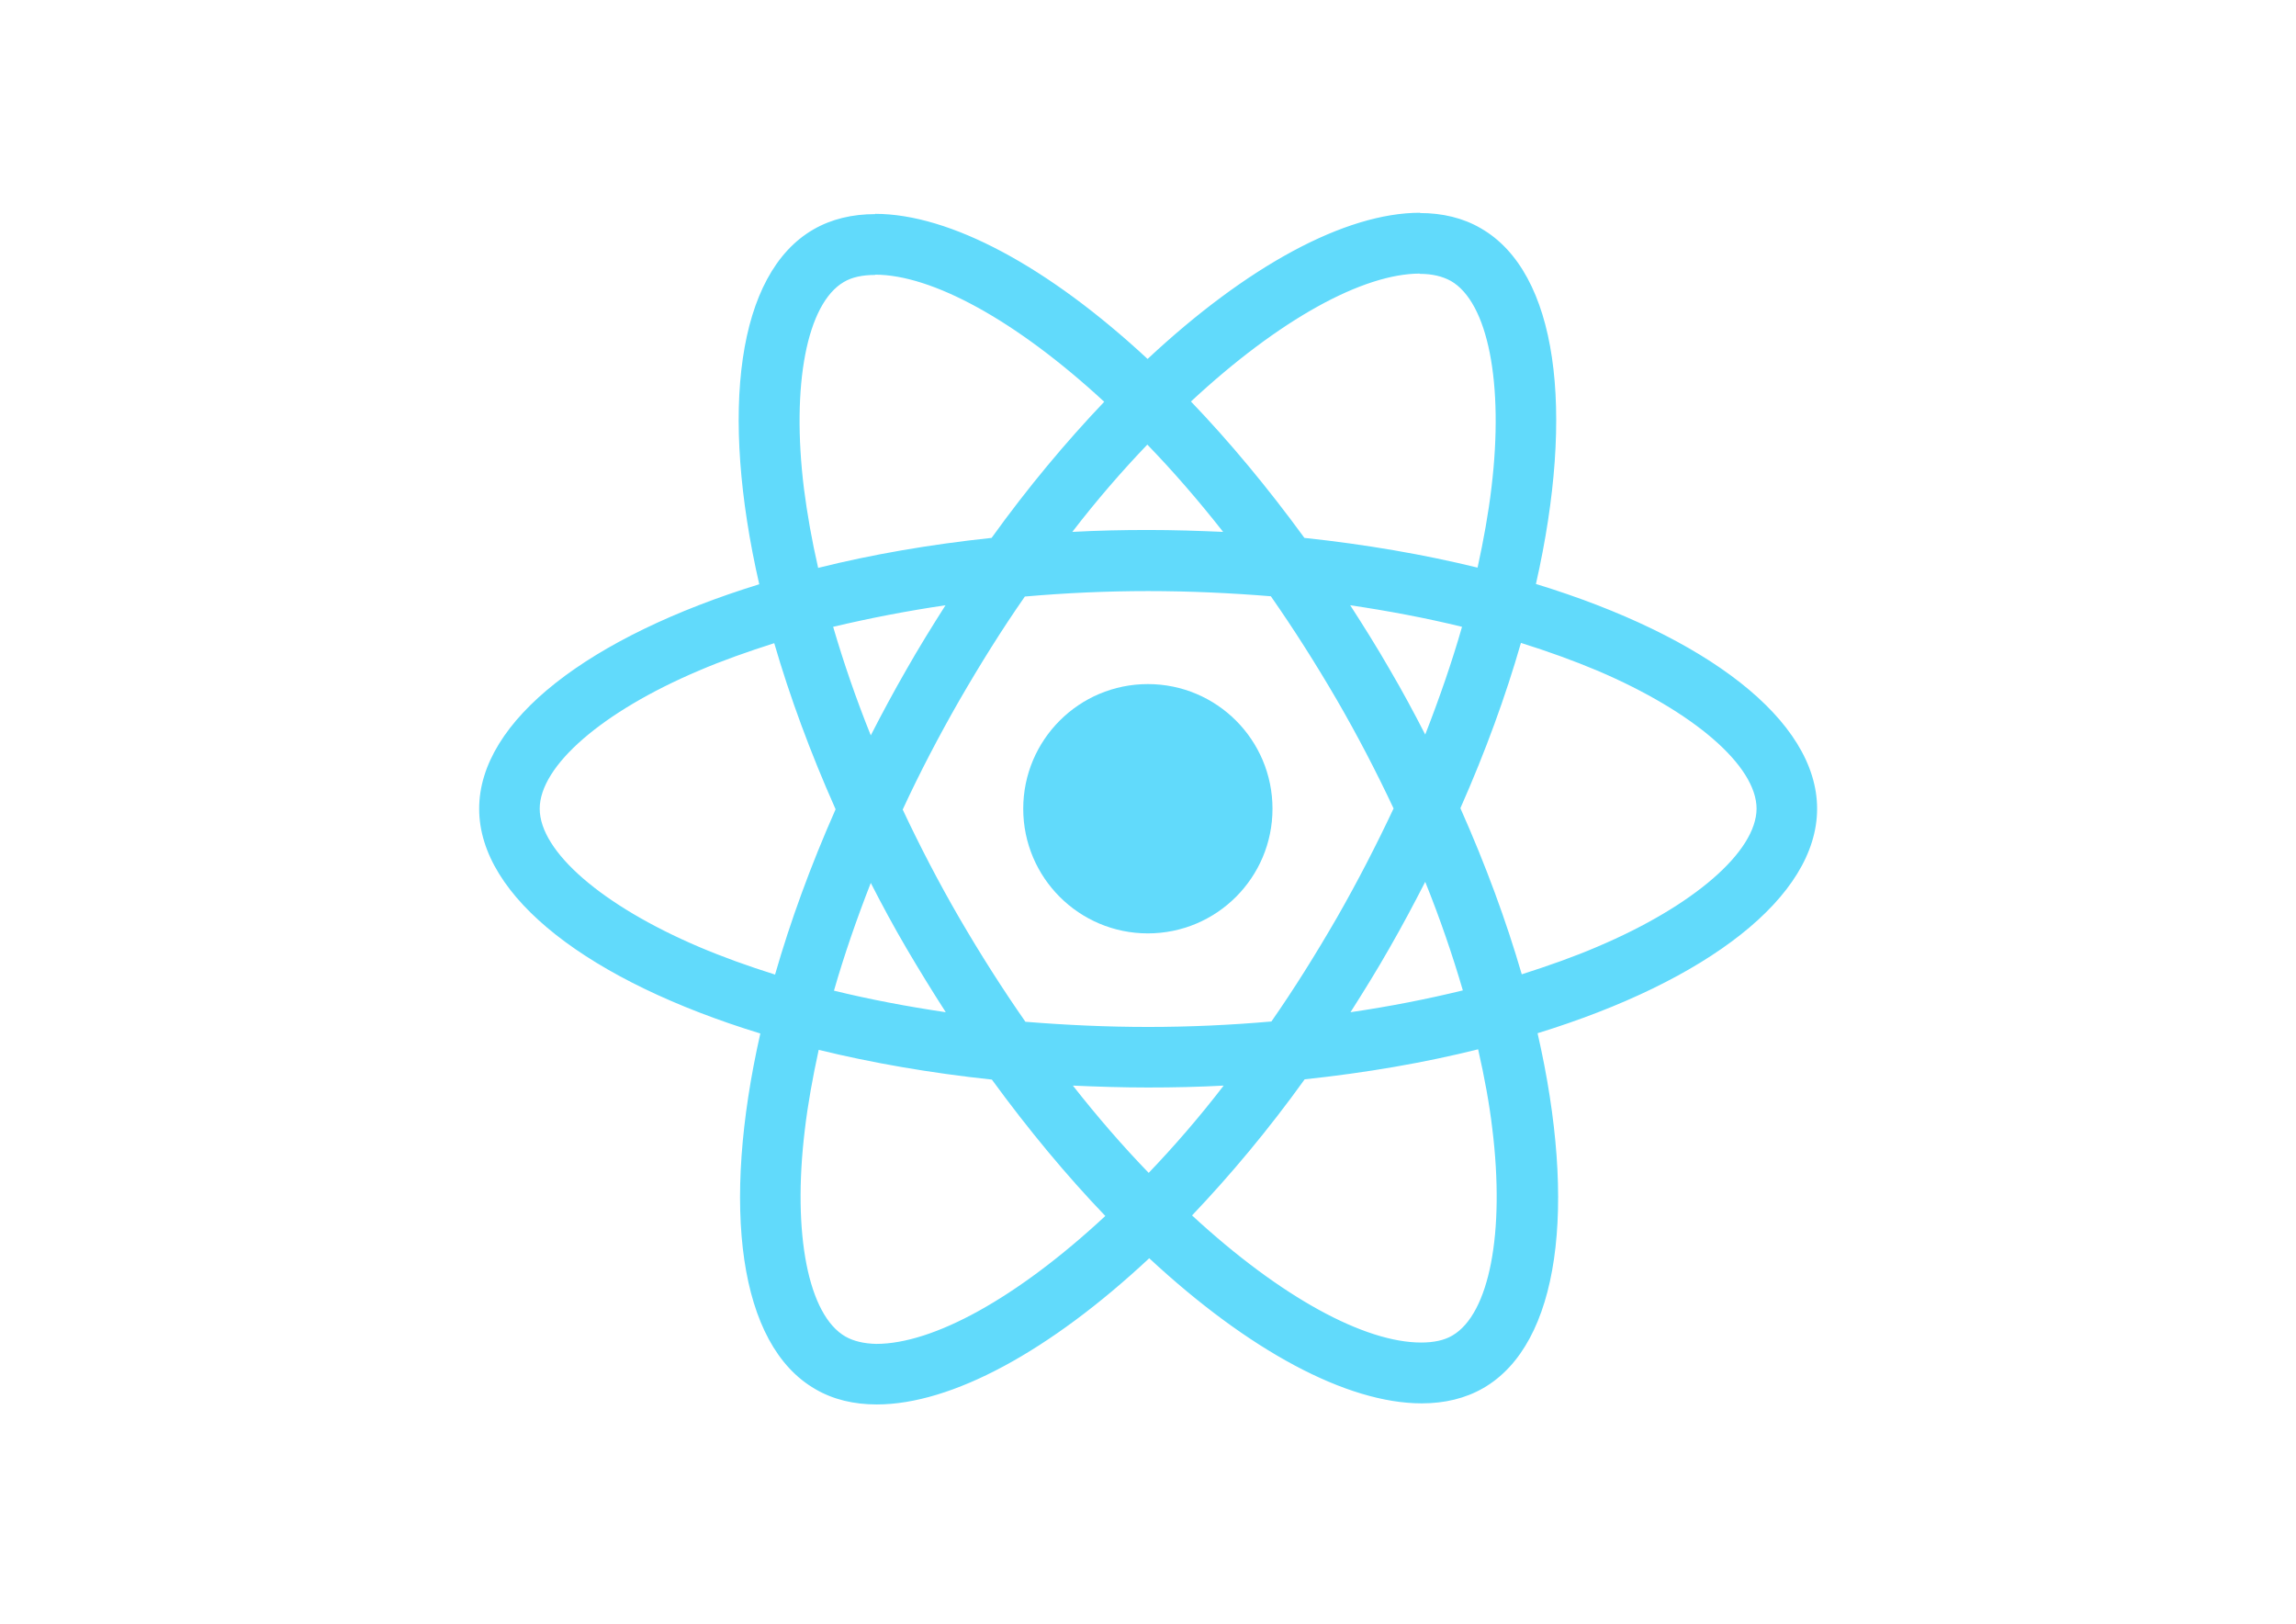
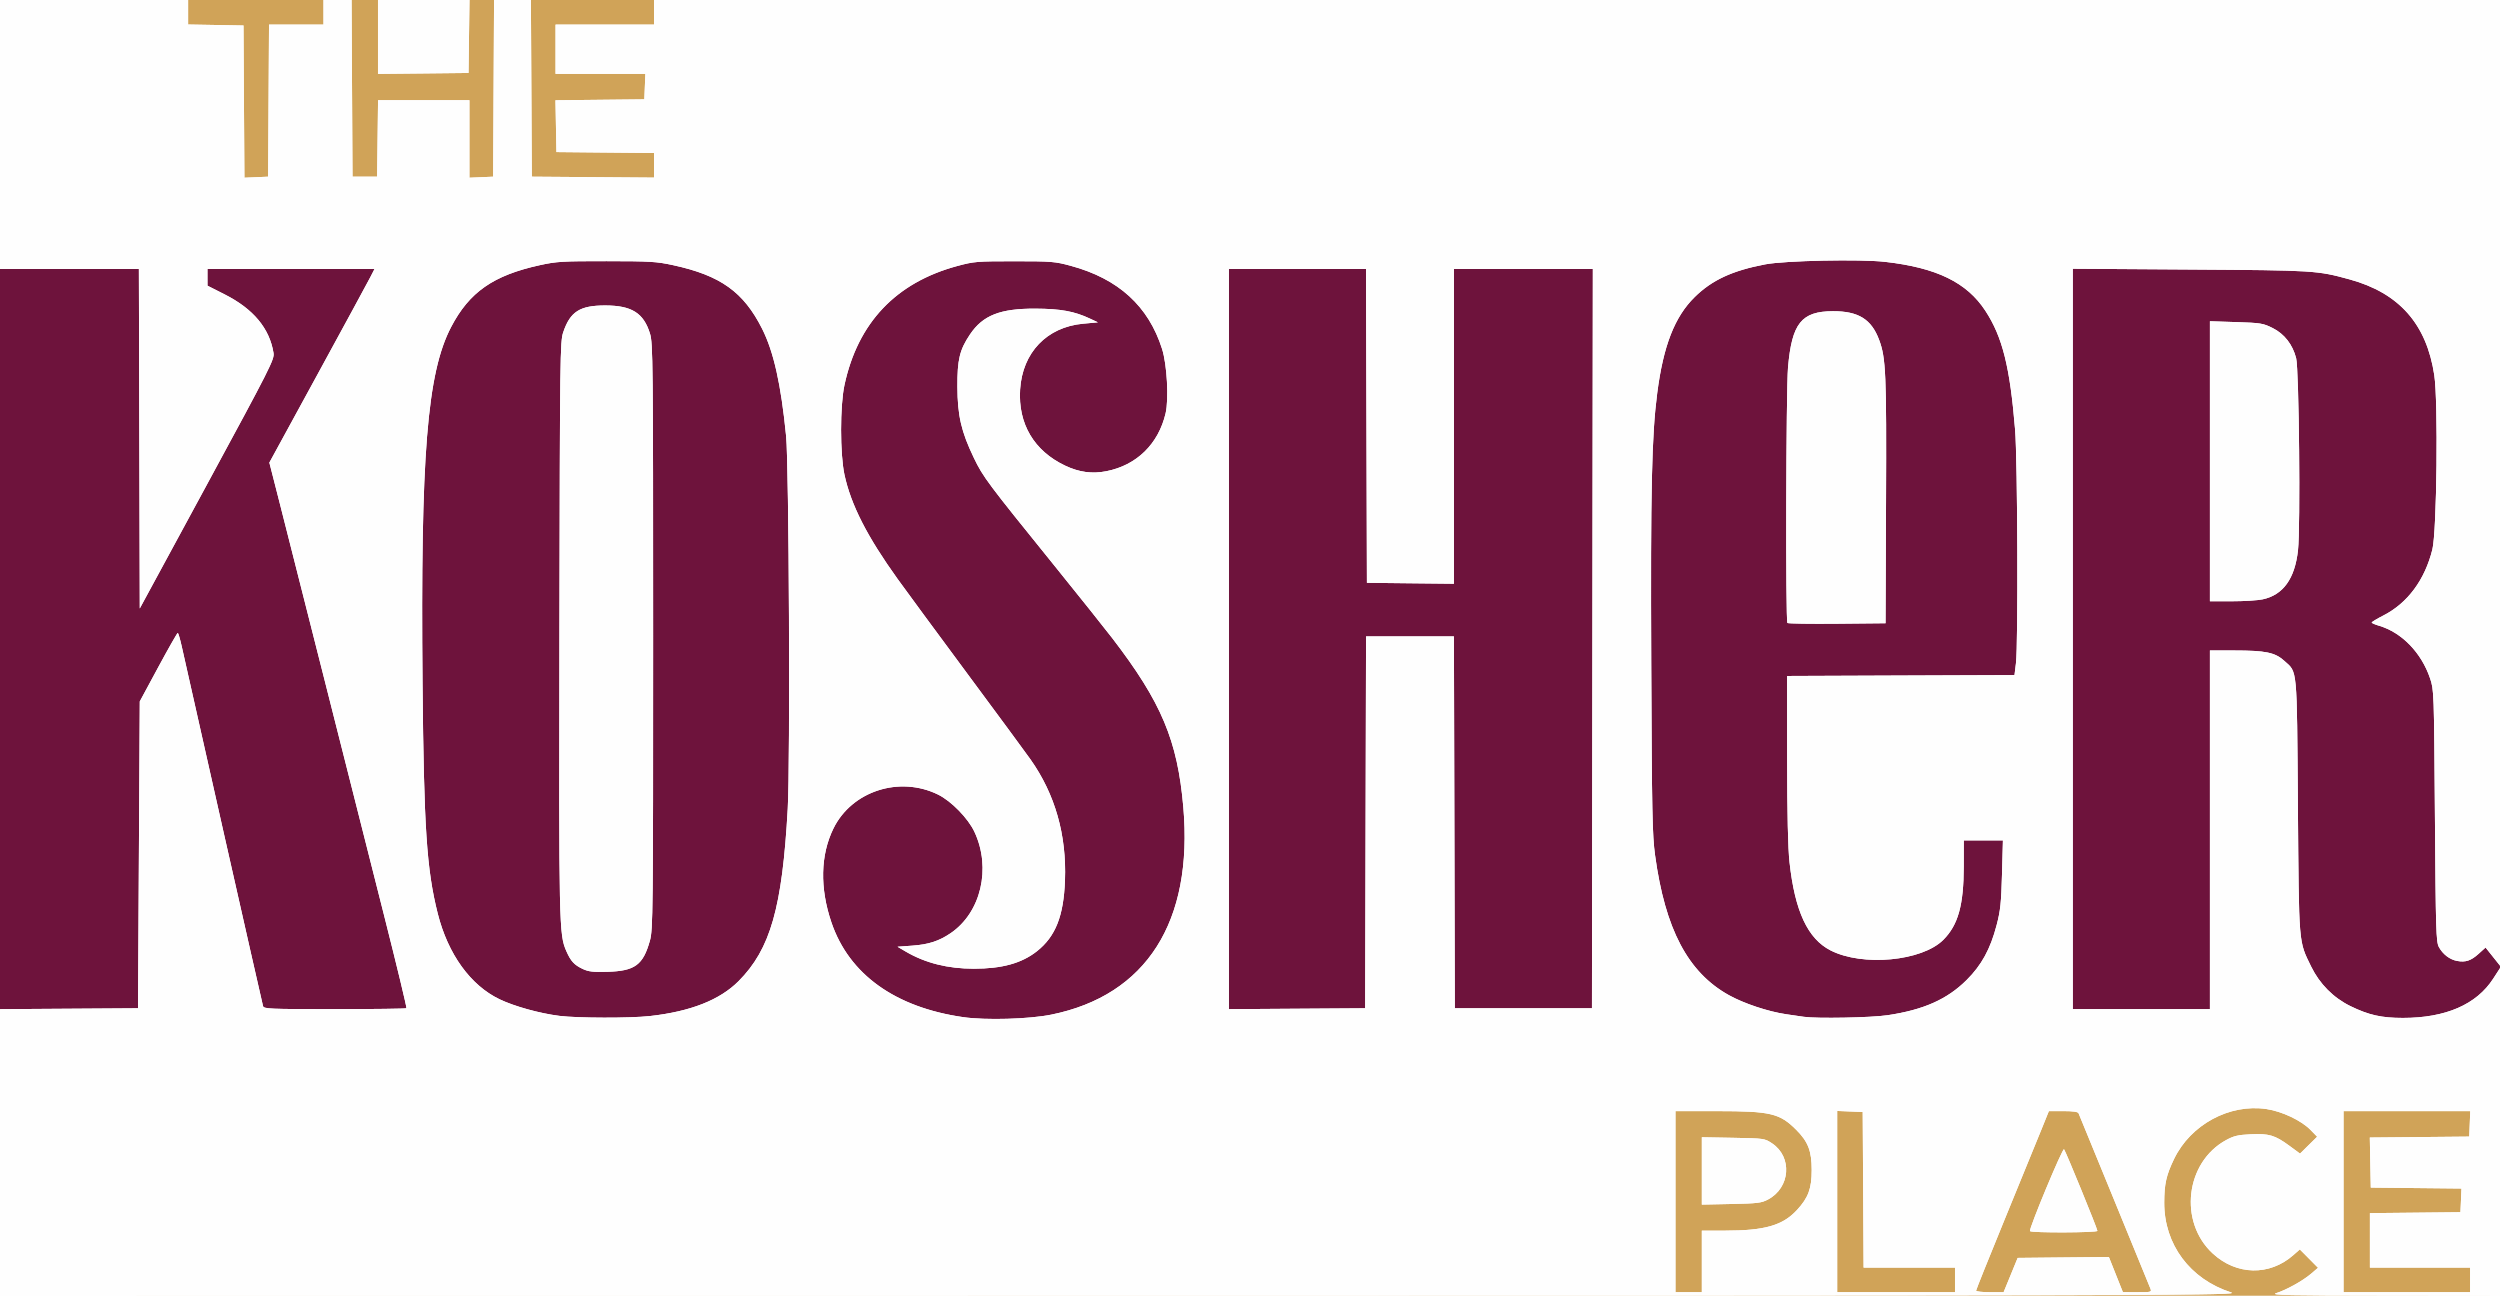
- <svg xmlns="http://www.w3.org/2000/svg" viewBox="0 0 841.9 595.3">
-   <g fill="#61DAFB">
-     <path d="M666.3 296.5c0-32.5-40.7-63.3-103.1-82.4 14.4-63.6 8-114.2-20.2-130.4-6.5-3.8-14.1-5.6-22.4-5.6v22.3c4.6 0 8.3.9 11.4 2.6 13.6 7.8 19.5 37.5 14.9 75.7-1.1 9.4-2.9 19.3-5.1 29.4-19.6-4.8-41-8.5-63.5-10.9-13.5-18.5-27.5-35.3-41.6-50 32.6-30.3 63.2-46.9 84-46.9V78c-27.5 0-63.5 19.6-99.9 53.6-36.4-33.8-72.4-53.2-99.9-53.2v22.3c20.7 0 51.4 16.5 84 46.6-14 14.7-28 31.4-41.3 49.9-22.6 2.4-44 6.1-63.6 11-2.3-10-4-19.7-5.2-29-4.7-38.2 1.1-67.9 14.6-75.8 3-1.8 6.9-2.6 11.5-2.6V78.5c-8.4 0-16 1.8-22.6 5.6-28.1 16.2-34.4 66.7-19.9 130.1-62.2 19.2-102.7 49.9-102.7 82.3 0 32.5 40.7 63.3 103.1 82.4-14.4 63.6-8 114.2 20.2 130.4 6.5 3.8 14.1 5.6 22.5 5.6 27.5 0 63.5-19.6 99.9-53.6 36.4 33.8 72.4 53.2 99.9 53.2 8.4 0 16-1.8 22.6-5.6 28.1-16.2 34.4-66.7 19.9-130.1 62-19.1 102.5-49.9 102.5-82.3zm-130.2-66.7c-3.7 12.9-8.3 26.2-13.5 39.5-4.1-8-8.4-16-13.1-24-4.6-8-9.5-15.8-14.4-23.4 14.2 2.1 27.9 4.7 41 7.9zm-45.8 106.5c-7.8 13.5-15.8 26.3-24.1 38.2-14.9 1.3-30 2-45.2 2-15.1 0-30.2-.7-45-1.9-8.3-11.9-16.4-24.6-24.2-38-7.6-13.1-14.5-26.4-20.8-39.8 6.2-13.4 13.2-26.8 20.7-39.9 7.8-13.5 15.8-26.3 24.1-38.2 14.9-1.3 30-2 45.2-2 15.1 0 30.2.7 45 1.9 8.3 11.9 16.4 24.6 24.2 38 7.6 13.1 14.5 26.4 20.8 39.8-6.3 13.4-13.2 26.8-20.7 39.9zm32.3-13c5.4 13.4 10 26.8 13.8 39.8-13.1 3.2-26.9 5.9-41.2 8 4.9-7.7 9.8-15.6 14.4-23.7 4.6-8 8.9-16.1 13-24.1zM421.2 430c-9.3-9.6-18.6-20.3-27.8-32 9 .4 18.2.7 27.5.7 9.4 0 18.7-.2 27.8-.7-9 11.7-18.3 22.4-27.5 32zm-74.4-58.9c-14.2-2.1-27.9-4.7-41-7.9 3.7-12.9 8.3-26.2 13.5-39.5 4.1 8 8.4 16 13.1 24 4.7 8 9.5 15.8 14.4 23.4zM420.7 163c9.3 9.6 18.6 20.3 27.8 32-9-.4-18.2-.7-27.5-.7-9.4 0-18.7.2-27.8.7 9-11.7 18.3-22.4 27.5-32zm-74 58.9c-4.9 7.7-9.8 15.6-14.4 23.7-4.6 8-8.9 16-13 24-5.4-13.4-10-26.8-13.8-39.8 13.1-3.1 26.9-5.8 41.2-7.9zm-90.5 125.2c-35.4-15.1-58.3-34.9-58.3-50.6 0-15.7 22.9-35.6 58.3-50.6 8.6-3.7 18-7 27.7-10.1 5.7 19.6 13.2 40 22.5 60.9-9.2 20.8-16.6 41.1-22.2 60.6-9.9-3.1-19.3-6.5-28-10.2zM310 490c-13.6-7.8-19.5-37.5-14.9-75.7 1.1-9.4 2.9-19.3 5.1-29.4 19.6 4.8 41 8.5 63.5 10.9 13.5 18.5 27.5 35.3 41.6 50-32.6 30.3-63.2 46.9-84 46.9-4.5-.1-8.3-1-11.3-2.7zm237.2-76.2c4.7 38.2-1.1 67.9-14.6 75.8-3 1.8-6.9 2.6-11.5 2.6-20.7 0-51.4-16.5-84-46.6 14-14.7 28-31.4 41.3-49.9 22.6-2.4 44-6.1 63.6-11 2.3 10.1 4.1 19.8 5.2 29.1zm38.5-66.7c-8.6 3.7-18 7-27.7 10.1-5.7-19.6-13.2-40-22.5-60.9 9.2-20.8 16.6-41.1 22.2-60.6 9.9 3.1 19.3 6.5 28.1 10.2 35.4 15.1 58.3 34.9 58.3 50.6-.1 15.7-23 35.6-58.4 50.6zM320.8 78.4z" />
-     <circle cx="420.9" cy="296.5" r="45.7" />
-     <path d="M520.5 78.1z" />
+ <svg xmlns="http://www.w3.org/2000/svg" width="1422" height="737" viewBox="0 0 1422 737">
+   <g>
+     <path d="M 369.70 577.93 C358.37,579.19 328.61,579.13 318.20,577.83 C306.94,576.41 292.68,572.46 284.20,568.41 C267.63,560.48 254.83,542.76 249.00,519.67 C242.66,494.52 241.09,470.69 240.34,388.50 C239.16,259.01 242.92,212.18 256.60,186.00 C266.98,166.12 280.59,156.63 307.08,150.82 C316.55,148.74 320.01,148.53 345.00,148.55 C369.82,148.57 373.52,148.79 382.92,150.84 C409.85,156.70 422.95,166.07 433.49,187.00 C440.09,200.11 444.23,218.61 447.13,248.00 C448.78,264.67 449.52,433.58 448.06,460.00 C444.95,516.28 438.21,539.90 420.08,558.10 C409.40,568.80 392.75,575.36 369.70,577.93 ZM 1422.00 549.26 L 1422.00 550.69 L 1418.14 556.66 C1408.64,571.37 1391.07,579.00 1366.75,579.00 C1354.60,579.00 1347.40,577.38 1337.00,572.32 C1327.28,567.58 1319.42,559.69 1314.60,549.81 C1307.37,535.00 1307.65,538.43 1307.05,458.50 C1306.44,378.14 1306.87,382.71 1299.27,375.86 C1294.01,371.11 1288.65,370.00 1270.95,370.00 L 1257.00 370.00 L 1257.00 574.00 L 1179.00 574.00 L 1179.00 152.86 L 1245.75 153.30 C1316.57,153.77 1317.98,153.85 1336.45,158.92 C1364.65,166.66 1380.23,184.29 1384.62,213.40 C1386.88,228.38 1386.07,302.30 1383.54,312.50 C1379.25,329.80 1369.47,343.02 1355.75,350.04 C1352.04,351.94 1349.01,353.77 1349.00,354.09 C1349.00,354.42 1350.91,355.25 1353.25,355.94 C1366.14,359.74 1377.31,371.28 1382.22,385.85 C1384.44,392.43 1384.47,393.25 1384.98,464.00 C1385.46,529.30 1385.65,535.77 1387.23,538.66 C1389.50,542.82 1393.40,545.80 1397.59,546.58 C1402.41,547.49 1405.49,546.46 1409.92,542.45 L 1413.79 538.95 L 1417.90 544.11 L 1422.00 549.26 ZM 777.01 362.00 L 776.50 573.50 L 737.75 573.76 L 699.00 574.02 L 699.00 153.00 L 776.99 153.00 L 777.50 331.50 L 802.25 331.77 L 827.00 332.03 L 827.00 153.00 L 906.00 153.00 L 905.75 363.25 L 905.50 573.50 L 827.50 573.50 L 826.99 362.00 ZM 1073.62 577.46 C1064.20,578.86 1033.36,579.44 1026.00,578.36 C1024.62,578.16 1020.12,577.50 1016.00,576.90 C1005.73,575.40 991.93,570.80 983.36,566.03 C960.09,553.07 947.16,528.55 941.41,486.50 C939.84,474.99 939.59,462.46 939.23,377.00 C938.82,278.11 939.49,247.81 942.64,223.51 C946.12,196.64 952.54,180.19 963.91,169.00 C973.75,159.31 985.34,153.93 1004.03,150.37 C1015.29,148.22 1057.96,147.33 1072.20,148.94 C1101.55,152.27 1118.74,160.65 1129.28,176.78 C1139.01,191.67 1143.26,208.70 1146.18,244.41 C1147.60,261.71 1147.98,366.51 1146.67,377.24 L 1145.84 383.99 L 1081.17 384.24 L 1016.50 384.50 L 1016.53 431.50 C1016.56,463.25 1016.99,482.38 1017.88,490.45 C1020.93,518.30 1028.21,533.93 1041.23,540.59 C1059.42,549.90 1093.19,546.74 1105.34,534.60 C1113.82,526.12 1116.96,514.83 1116.98,492.75 L 1117.00 478.00 L 1139.26 478.00 L 1138.74 497.25 C1138.30,513.58 1137.84,517.98 1135.67,526.24 C1132.09,539.91 1127.11,549.00 1118.55,557.50 C1107.53,568.44 1094.07,574.42 1073.62,577.46 ZM 0.00 574.02 L 0.00 153.00 L 78.99 153.00 L 79.50 346.10 L 117.85 275.35 C153.74,209.13 156.15,204.37 155.59,200.81 C153.34,186.78 144.09,175.68 127.75,167.43 L 118.01 162.50 L 118.00 157.75 L 118.00 153.00 L 213.03 153.00 L 210.59 157.75 C209.25,160.36 195.79,185.14 180.68,212.82 L 153.21 263.14 L 159.13 286.32 C162.39,299.07 174.04,345.05 185.03,388.50 C196.01,431.95 211.00,491.23 218.35,520.23 C225.69,549.23 231.47,573.20 231.18,573.48 C230.90,573.77 212.55,574.00 190.40,574.00 C152.92,574.00 150.10,573.88 149.61,572.25 C149.12,570.60 107.02,384.34 103.39,367.75 C102.45,363.49 101.42,360.01 101.10,360.03 C100.77,360.04 95.78,368.81 90.00,379.52 L 79.50 398.98 L 79.00 486.24 L 78.50 573.50 L 0.00 574.02 ZM 598.00 577.12 C585.29,579.70 560.74,580.40 547.85,578.55 C509.15,572.98 483.00,554.21 472.95,524.76 C466.25,505.15 466.65,486.34 474.07,471.22 C484.52,449.95 511.66,441.17 533.60,451.97 C541.12,455.68 550.67,465.46 554.27,473.17 C563.95,493.83 557.98,519.12 540.66,530.84 C534.09,535.29 528.16,537.22 519.00,537.88 L 510.50 538.50 L 515.11 541.21 C526.27,547.77 539.08,551.00 553.93,551.00 C569.97,551.00 581.15,547.90 589.82,541.05 C600.39,532.69 604.99,521.08 605.76,500.85 C606.74,474.92 600.17,451.82 586.18,432.00 C583.66,428.42 567.50,406.49 550.27,383.25 C533.04,360.01 515.17,335.73 510.55,329.30 C493.22,305.19 483.99,287.06 480.33,270.00 C477.78,258.09 477.78,230.90 480.33,219.02 C487.94,183.58 509.58,160.75 544.51,151.30 C553.98,148.74 555.68,148.60 577.00,148.60 C598.10,148.60 600.10,148.76 609.07,151.20 C636.17,158.55 653.26,174.12 660.99,198.50 C663.81,207.37 664.88,227.10 662.99,235.12 C658.88,252.58 646.51,264.65 629.30,268.03 C621.18,269.62 613.84,268.63 605.91,264.88 C588.17,256.49 579.03,241.07 580.24,221.56 C581.56,200.52 595.44,186.02 616.08,184.12 L 624.50 183.35 L 619.89 181.19 C611.03,177.04 603.27,175.63 589.00,175.56 C568.86,175.47 559.04,179.35 551.70,190.27 C545.83,199.02 544.49,204.59 544.56,220.00 C544.63,236.39 546.77,245.60 553.96,260.50 C559.24,271.43 561.47,274.41 600.05,322.13 C613.56,338.84 628.23,357.23 632.67,363.00 C660.64,399.45 669.79,421.20 673.07,459.13 C678.72,524.30 652.11,566.11 598.00,577.12 ZM 331.50 551.16 C334.75,552.69 337.37,552.99 345.50,552.76 C361.15,552.31 365.80,548.90 369.68,535.00 C371.41,528.84 371.50,519.85 371.50,362.00 C371.50,205.30 371.40,195.16 369.72,189.75 C366.11,178.06 359.33,173.78 344.35,173.75 C329.85,173.72 324.35,177.21 320.36,189.00 C318.58,194.26 318.49,201.61 318.20,357.50 C317.89,527.44 317.98,531.54 322.12,540.96 C324.65,546.74 326.60,548.86 331.50,551.16 ZM 1016.68 354.35 C1017.06,354.72 1029.77,354.91 1044.93,354.77 L 1072.50 354.50 L 1072.78 285.00 C1073.08,212.30 1072.71,203.64 1068.83,193.27 C1064.45,181.56 1057.06,176.98 1042.57,177.02 C1024.66,177.07 1019.22,183.87 1017.02,209.00 C1015.91,221.75 1015.60,353.27 1016.68,354.35 ZM 1257.00 182.73 L 1257.00 342.00 L 1269.45 342.00 C1276.30,342.00 1284.19,341.51 1286.99,340.91 C1298.66,338.41 1305.30,329.20 1307.10,313.02 C1308.56,299.93 1307.70,210.16 1306.05,203.74 C1304.06,195.96 1299.36,189.93 1292.68,186.59 C1287.23,183.87 1285.93,183.66 1271.93,183.21 Z" fill="rgb(110,19,60)" />
+     <path d="M 968.00 700.00 L 968.00 735.00 L 953.00 735.00 L 953.00 632.00 L 976.75 632.01 C1007.17,632.03 1012.29,633.24 1021.69,642.64 C1028.46,649.41 1030.49,654.68 1030.49,665.50 C1030.49,676.05 1028.58,681.24 1022.13,688.24 C1014.01,697.05 1003.82,699.98 981.25,699.99 ZM 1147.65 715.50 L 1139.65 735.00 L 1131.82 735.00 C1127.52,735.00 1124.00,734.60 1124.00,734.11 C1124.00,733.62 1131.36,715.28 1140.35,693.36 C1149.34,671.44 1158.65,648.66 1161.05,642.75 L 1165.40 632.00 L 1173.59 632.00 C1179.21,632.00 1181.95,632.39 1182.29,633.25 C1182.57,633.94 1191.67,656.10 1202.50,682.50 C1213.33,708.90 1222.59,731.51 1223.07,732.75 C1223.94,734.97 1223.85,735.00 1215.73,734.99 L 1207.50 734.98 L 1203.51 724.98 L 1199.53 714.97 L 1173.59 715.23 ZM 1405.00 721.00 L 1405.00 735.00 L 1333.00 735.00 L 1333.00 632.00 L 1405.09 632.00 L 1404.50 646.50 L 1347.95 647.03 L 1348.50 675.50 L 1400.09 676.03 L 1399.50 689.50 L 1373.75 689.77 L 1348.00 690.03 L 1348.00 721.00 ZM 301.98 0.00 L 372.00 0.00 L 372.00 14.00 L 316.00 14.00 L 316.00 42.00 L 367.09 42.00 L 366.79 49.25 L 366.50 56.50 L 315.95 57.03 L 316.50 86.50 L 344.25 86.77 L 372.00 87.03 L 372.00 101.03 L 337.25 100.76 L 302.50 100.50 ZM 267.04 0.00 L 281.02 0.00 L 280.50 100.50 L 273.75 100.80 L 267.00 101.09 L 267.00 57.00 L 215.04 57.00 L 214.50 100.50 L 200.50 100.50 L 199.98 0.00 L 215.00 0.00 L 215.00 42.03 L 240.75 41.77 L 266.50 41.50 ZM 1422.00 737.00 L 0.00 737.00 L 637.25 736.95 C1214.27,736.90 1269.47,736.83 1269.51,735.39 C1269.51,735.30 1269.31,735.21 1269.00,735.11 C1245.63,727.55 1230.96,707.83 1231.02,684.07 C1231.05,673.43 1232.16,668.47 1236.58,659.28 C1245.99,639.69 1268.12,627.70 1289.12,630.82 C1298.03,632.14 1309.01,637.34 1314.25,642.73 L 1318.00 646.58 L 1313.12 651.38 L 1308.25 656.18 L 1302.12 651.66 C1293.99,645.69 1290.58,644.68 1280.13,645.18 C1272.99,645.53 1270.59,646.09 1266.21,648.48 C1243.07,661.08 1239.08,695.00 1258.62,713.00 C1272.11,725.44 1290.86,725.84 1304.37,713.98 L 1308.14 710.67 L 1313.32 715.89 L 1318.50 721.12 L 1314.50 724.54 C1309.84,728.52 1300.36,733.78 1294.55,735.60 C1291.18,736.65 1301.58,736.88 1356.25,736.93 ZM 107.00 0.00 L 184.00 0.00 L 184.00 14.00 L 153.02 14.00 L 152.50 100.50 L 145.76 100.80 L 139.02 101.09 L 138.76 57.80 L 138.50 14.50 L 122.75 14.22 L 107.00 13.95 ZM 1112.00 721.00 L 1112.00 735.00 L 1045.00 735.00 L 1045.00 631.91 L 1059.50 632.50 L 1060.02 721.00 ZM 968.00 646.87 L 968.00 685.17 L 984.75 684.83 C999.78,684.52 1001.93,684.25 1005.69,682.25 C1018.39,675.49 1019.60,658.06 1007.92,650.32 C1003.70,647.53 1003.48,647.50 985.83,647.19 ZM 1154.65 700.25 C1155.31,701.32 1193.00,701.19 1193.00,700.11 C1193.00,698.89 1174.93,654.70 1174.02,653.70 C1173.20,652.79 1153.93,699.08 1154.65,700.25 Z" fill="rgb(208,163,88)" />
+     <path d="M 0.00 655.51 L 0.00 574.02 L 39.25 573.76 L 78.50 573.50 L 79.00 486.24 L 79.50 398.98 L 90.00 379.52 C95.78,368.81 100.77,360.04 101.10,360.03 C101.42,360.01 102.45,363.49 103.39,367.75 C107.02,384.34 149.12,570.60 149.61,572.25 C150.10,573.88 152.92,574.00 190.40,574.00 C212.55,574.00 230.90,573.77 231.18,573.48 C231.47,573.20 225.69,549.23 218.35,520.23 C211.00,491.23 196.01,431.95 185.03,388.50 C174.04,345.05 162.39,299.07 159.13,286.32 L 153.21 263.14 L 180.68 212.82 C195.79,185.14 209.25,160.36 210.59,157.75 L 213.03 153.00 L 165.52 153.00 L 118.00 153.00 L 118.00 157.75 L 118.01 162.50 L 127.75 167.43 C144.09,175.68 153.34,186.78 155.59,200.81 C156.15,204.37 153.74,209.13 117.85,275.35 L 79.50 346.10 L 79.25 249.55 L 78.99 153.00 L 39.50 153.00 L 0.00 153.00 L 0.00 76.50 L 0.00 0.00 L 53.50 0.00 L 107.00 0.00 L 107.00 6.97 L 107.00 13.95 L 122.75 14.22 L 138.50 14.50 L 138.76 57.80 L 139.02 101.09 L 145.76 100.80 L 152.50 100.50 L 152.76 57.25 L 153.02 14.00 L 168.51 14.00 L 184.00 14.00 L 184.00 7.00 L 184.00 0.00 L 191.99 -0.00 L 199.98 -0.00 L 200.24 50.25 L 200.50 100.50 L 207.50 100.50 L 214.50 100.50 L 214.77 78.75 L 215.04 57.00 L 241.02 57.00 L 267.00 57.00 L 267.00 79.05 L 267.00 101.09 L 273.75 100.80 L 280.50 100.50 L 280.76 50.25 L 281.02 -0.00 L 291.50 -0.00 L 301.98 -0.00 L 302.24 50.25 L 302.50 100.50 L 337.25 100.76 L 372.00 101.03 L 372.00 94.03 L 372.00 87.03 L 344.25 86.77 L 316.50 86.50 L 316.22 71.77 L 315.95 57.03 L 341.22 56.77 L 366.50 56.50 L 366.79 49.25 L 367.09 42.00 L 341.54 42.00 L 316.00 42.00 L 316.00 28.00 L 316.00 14.00 L 344.00 14.00 L 372.00 14.00 L 372.00 7.00 L 372.00 0.00 L 897.00 0.00 L 1422.00 0.00 L 1422.00 274.63 L 1422.00 549.26 L 1417.90 544.11 L 1413.79 538.95 L 1409.92 542.45 C1405.49,546.46 1402.41,547.49 1397.59,546.58 C1393.40,545.80 1389.50,542.82 1387.23,538.66 C1385.65,535.77 1385.46,529.30 1384.98,464.00 C1384.47,393.25 1384.44,392.43 1382.22,385.85 C1377.31,371.28 1366.14,359.74 1353.25,355.94 C1350.91,355.25 1349.00,354.42 1349.00,354.09 C1349.01,353.77 1352.04,351.94 1355.75,350.04 C1369.47,343.02 1379.25,329.80 1383.54,312.50 C1386.07,302.30 1386.88,228.38 1384.62,213.40 C1380.23,184.29 1364.65,166.66 1336.45,158.92 C1317.98,153.85 1316.57,153.77 1245.75,153.30 L 1179.00 152.86 L 1179.00 363.43 L 1179.00 574.00 L 1218.00 574.00 L 1257.00 574.00 L 1257.00 472.00 L 1257.00 370.00 L 1270.95 370.00 C1288.65,370.00 1294.01,371.11 1299.27,375.86 C1306.87,382.71 1306.44,378.14 1307.05,458.50 C1307.65,538.43 1307.37,535.00 1314.60,549.81 C1319.42,559.69 1327.28,567.58 1337.00,572.32 C1347.40,577.38 1354.60,579.00 1366.75,579.00 C1391.07,579.00 1408.64,571.37 1418.14,556.66 L 1422.00 550.69 L 1422.00 643.84 L 1422.00 737.00 L 1356.25 736.93 C1301.58,736.88 1291.18,736.65 1294.55,735.60 C1300.36,733.78 1309.84,728.52 1314.50,724.54 L 1318.50 721.12 L 1313.32 715.89 L 1308.14 710.67 L 1304.37 713.98 C1290.86,725.84 1272.11,725.44 1258.62,713.00 C1239.08,695.00 1243.07,661.08 1266.21,648.48 C1270.59,646.09 1272.99,645.53 1280.13,645.18 C1290.58,644.68 1293.99,645.69 1302.12,651.66 L 1308.25 656.18 L 1313.12 651.38 L 1318.00 646.58 L 1314.25 642.73 C1309.01,637.34 1298.03,632.14 1289.12,630.82 C1268.12,627.70 1245.99,639.69 1236.58,659.28 C1232.16,668.47 1231.05,673.43 1231.02,684.07 C1230.96,707.83 1245.63,727.55 1269.00,735.11 C1274.29,736.82 1249.71,736.89 637.25,736.95 L 0.00 737.00 L 0.00 655.51 ZM 968.00 717.50 L 968.00 700.00 L 981.25 699.99 C1003.82,699.98 1014.01,697.05 1022.13,688.24 C1028.58,681.24 1030.49,676.05 1030.49,665.50 C1030.49,654.68 1028.46,649.41 1021.69,642.64 C1012.29,633.24 1007.17,632.03 976.75,632.01 L 953.00 632.00 L 953.00 683.50 L 953.00 735.00 L 960.50 735.00 L 968.00 735.00 L 968.00 717.50 ZM 1112.00 728.00 L 1112.00 721.00 L 1086.01 721.00 L 1060.02 721.00 L 1059.76 676.75 L 1059.50 632.50 L 1052.25 632.21 L 1045.00 631.91 L 1045.00 683.46 L 1045.00 735.00 L 1078.50 735.00 L 1112.00 735.00 L 1112.00 728.00 ZM 1143.65 725.25 L 1147.65 715.50 L 1173.59 715.23 L 1199.53 714.97 L 1203.51 724.98 L 1207.50 734.98 L 1215.73 734.99 C1223.85,735.00 1223.94,734.97 1223.07,732.75 C1222.59,731.51 1213.33,708.90 1202.50,682.50 C1191.67,656.10 1182.57,633.94 1182.29,633.25 C1181.95,632.39 1179.21,632.00 1173.59,632.00 L 1165.40 632.00 L 1161.05 642.75 C1158.65,648.66 1149.34,671.44 1140.35,693.36 C1131.36,715.28 1124.00,733.62 1124.00,734.11 C1124.00,734.60 1127.52,735.00 1131.82,735.00 L 1139.65 735.00 L 1143.65 725.25 ZM 1405.00 728.00 L 1405.00 721.00 L 1376.50 721.00 L 1348.00 721.00 L 1348.00 705.52 L 1348.00 690.03 L 1373.75 689.77 L 1399.50 689.50 L 1399.80 682.77 L 1400.09 676.03 L 1374.30 675.77 L 1348.50 675.50 L 1348.22 661.27 L 1347.95 647.03 L 1376.22 646.77 L 1404.50 646.50 L 1404.79 639.25 L 1405.09 632.00 L 1369.04 632.00 L 1333.00 632.00 L 1333.00 683.50 L 1333.00 735.00 L 1369.00 735.00 L 1405.00 735.00 L 1405.00 728.00 ZM 598.00 577.12 C652.11,566.11 678.72,524.30 673.07,459.13 C669.79,421.20 660.64,399.45 632.67,363.00 C628.23,357.23 613.56,338.84 600.05,322.13 C561.47,274.41 559.24,271.43 553.96,260.50 C546.77,245.60 544.63,236.39 544.56,220.00 C544.49,204.59 545.83,199.02 551.70,190.27 C559.04,179.35 568.86,175.47 589.00,175.56 C603.27,175.63 611.03,177.04 619.89,181.19 L 624.50 183.35 L 616.08 184.12 C595.44,186.02 581.56,200.52 580.24,221.56 C579.03,241.07 588.17,256.49 605.91,264.88 C613.84,268.63 621.18,269.62 629.30,268.03 C646.51,264.65 658.88,252.58 662.99,235.12 C664.88,227.10 663.81,207.37 660.99,198.50 C653.26,174.12 636.17,158.55 609.07,151.20 C600.10,148.76 598.10,148.60 577.00,148.60 C555.68,148.60 553.98,148.74 544.51,151.30 C509.58,160.75 487.94,183.58 480.33,219.02 C477.78,230.90 477.78,258.09 480.33,270.00 C483.99,287.06 493.22,305.19 510.55,329.30 C515.17,335.73 533.04,360.01 550.27,383.25 C567.50,406.49 583.66,428.42 586.18,432.00 C600.17,451.82 606.74,474.92 605.76,500.85 C604.99,521.08 600.39,532.69 589.82,541.05 C581.15,547.90 569.97,551.00 553.93,551.00 C539.08,551.00 526.27,547.77 515.11,541.21 L 510.50 538.50 L 519.00 537.88 C528.16,537.22 534.09,535.29 540.66,530.84 C557.98,519.12 563.95,493.83 554.27,473.17 C550.67,465.46 541.12,455.68 533.60,451.97 C511.66,441.17 484.52,449.95 474.07,471.22 C466.65,486.34 466.25,505.15 472.95,524.76 C483.00,554.21 509.15,572.98 547.85,578.55 C560.74,580.40 585.29,579.70 598.00,577.12 ZM 369.70 577.93 C392.75,575.36 409.40,568.80 420.08,558.10 C438.21,539.90 444.95,516.28 448.06,460.00 C449.52,433.58 448.78,264.67 447.13,248.00 C444.23,218.61 440.09,200.11 433.49,187.00 C422.95,166.07 409.85,156.70 382.92,150.84 C373.52,148.79 369.82,148.57 345.00,148.55 C320.01,148.53 316.55,148.74 307.08,150.82 C280.59,156.63 266.98,166.12 256.60,186.00 C242.92,212.18 239.16,259.01 240.34,388.50 C241.09,470.69 242.66,494.52 249.00,519.67 C254.83,542.76 267.63,560.48 284.20,568.41 C292.68,572.46 306.94,576.41 318.20,577.83 C328.61,579.13 358.37,579.19 369.70,577.93 ZM 1073.62 577.46 C1094.07,574.42 1107.53,568.44 1118.55,557.50 C1127.11,549.00 1132.09,539.91 1135.67,526.24 C1137.84,517.98 1138.30,513.58 1138.74,497.25 L 1139.26 478.00 L 1128.13 478.00 L 1117.00 478.00 L 1116.98 492.75 C1116.96,514.83 1113.82,526.12 1105.34,534.60 C1093.19,546.74 1059.42,549.90 1041.23,540.59 C1028.21,533.93 1020.93,518.30 1017.88,490.45 C1016.99,482.38 1016.56,463.25 1016.53,431.50 L 1016.50 384.50 L 1081.17 384.24 L 1145.84 383.99 L 1146.67 377.24 C1147.98,366.51 1147.60,261.71 1146.18,244.41 C1143.26,208.70 1139.01,191.67 1129.28,176.78 C1118.74,160.65 1101.55,152.27 1072.20,148.94 C1057.96,147.33 1015.29,148.22 1004.03,150.37 C985.34,153.93 973.75,159.31 963.91,169.00 C952.54,180.19 946.12,196.64 942.64,223.51 C939.49,247.81 938.82,278.11 939.23,377.00 C939.59,462.46 939.84,474.99 941.41,486.50 C947.16,528.55 960.09,553.07 983.36,566.03 C991.93,570.80 1005.73,575.40 1016.00,576.90 C1020.12,577.50 1024.62,578.16 1026.00,578.36 C1033.36,579.44 1064.20,578.86 1073.62,577.46 ZM 776.75 467.75 L 777.01 362.00 L 802.00 362.00 L 826.99 362.00 L 827.25 467.75 L 827.50 573.50 L 866.50 573.50 L 905.50 573.50 L 905.75 363.25 L 906.00 153.00 L 866.50 153.00 L 827.00 153.00 L 827.00 242.52 L 827.00 332.03 L 802.25 331.77 L 777.50 331.50 L 777.24 242.25 L 776.99 153.00 L 737.99 153.00 L 699.00 153.00 L 699.00 363.51 L 699.00 574.02 L 737.75 573.76 L 776.50 573.50 L 776.75 467.75 ZM 1257.00 262.36 L 1257.00 182.73 L 1271.93 183.21 C1285.93,183.66 1287.23,183.87 1292.68,186.59 C1299.36,189.93 1304.06,195.96 1306.05,203.74 C1307.70,210.16 1308.56,299.93 1307.10,313.02 C1305.30,329.20 1298.66,338.41 1286.99,340.91 C1284.19,341.51 1276.30,342.00 1269.45,342.00 L 1257.00 342.00 L 1257.00 262.36 ZM 215.00 21.02 L 215.00 0.00 L 241.02 -0.00 L 267.04 -0.00 L 266.77 20.75 L 266.50 41.50 L 240.75 41.77 L 215.00 42.03 L 215.00 21.02 ZM 968.00 666.02 L 968.00 646.87 L 985.83 647.19 C1003.48,647.50 1003.70,647.53 1007.92,650.32 C1019.60,658.06 1018.39,675.49 1005.69,682.25 C1001.93,684.25 999.78,684.52 984.75,684.83 L 968.00 685.17 L 968.00 666.02 ZM 1154.65 700.25 C1153.93,699.08 1173.20,652.79 1174.02,653.70 C1174.93,654.70 1193.00,698.89 1193.00,700.11 C1193.00,701.19 1155.31,701.32 1154.65,700.25 ZM 331.50 551.16 C326.60,548.86 324.65,546.74 322.12,540.96 C317.98,531.54 317.89,527.44 318.20,357.50 C318.49,201.61 318.58,194.26 320.36,189.00 C324.35,177.21 329.85,173.72 344.35,173.75 C359.33,173.78 366.11,178.06 369.72,189.75 C371.40,195.16 371.50,205.30 371.50,362.00 C371.50,519.85 371.41,528.84 369.68,535.00 C365.80,548.90 361.15,552.31 345.50,552.76 C337.37,552.99 334.75,552.69 331.50,551.16 ZM 1016.68 354.35 C1015.60,353.27 1015.91,221.75 1017.02,209.00 C1019.22,183.87 1024.66,177.07 1042.57,177.02 C1057.06,176.98 1064.45,181.56 1068.83,193.27 C1072.71,203.64 1073.08,212.30 1072.78,285.00 L 1072.50 354.50 L 1044.93 354.77 C1029.77,354.91 1017.06,354.72 1016.68,354.35 Z" fill="rgb(254,254,254)" />
  </g>
</svg>
